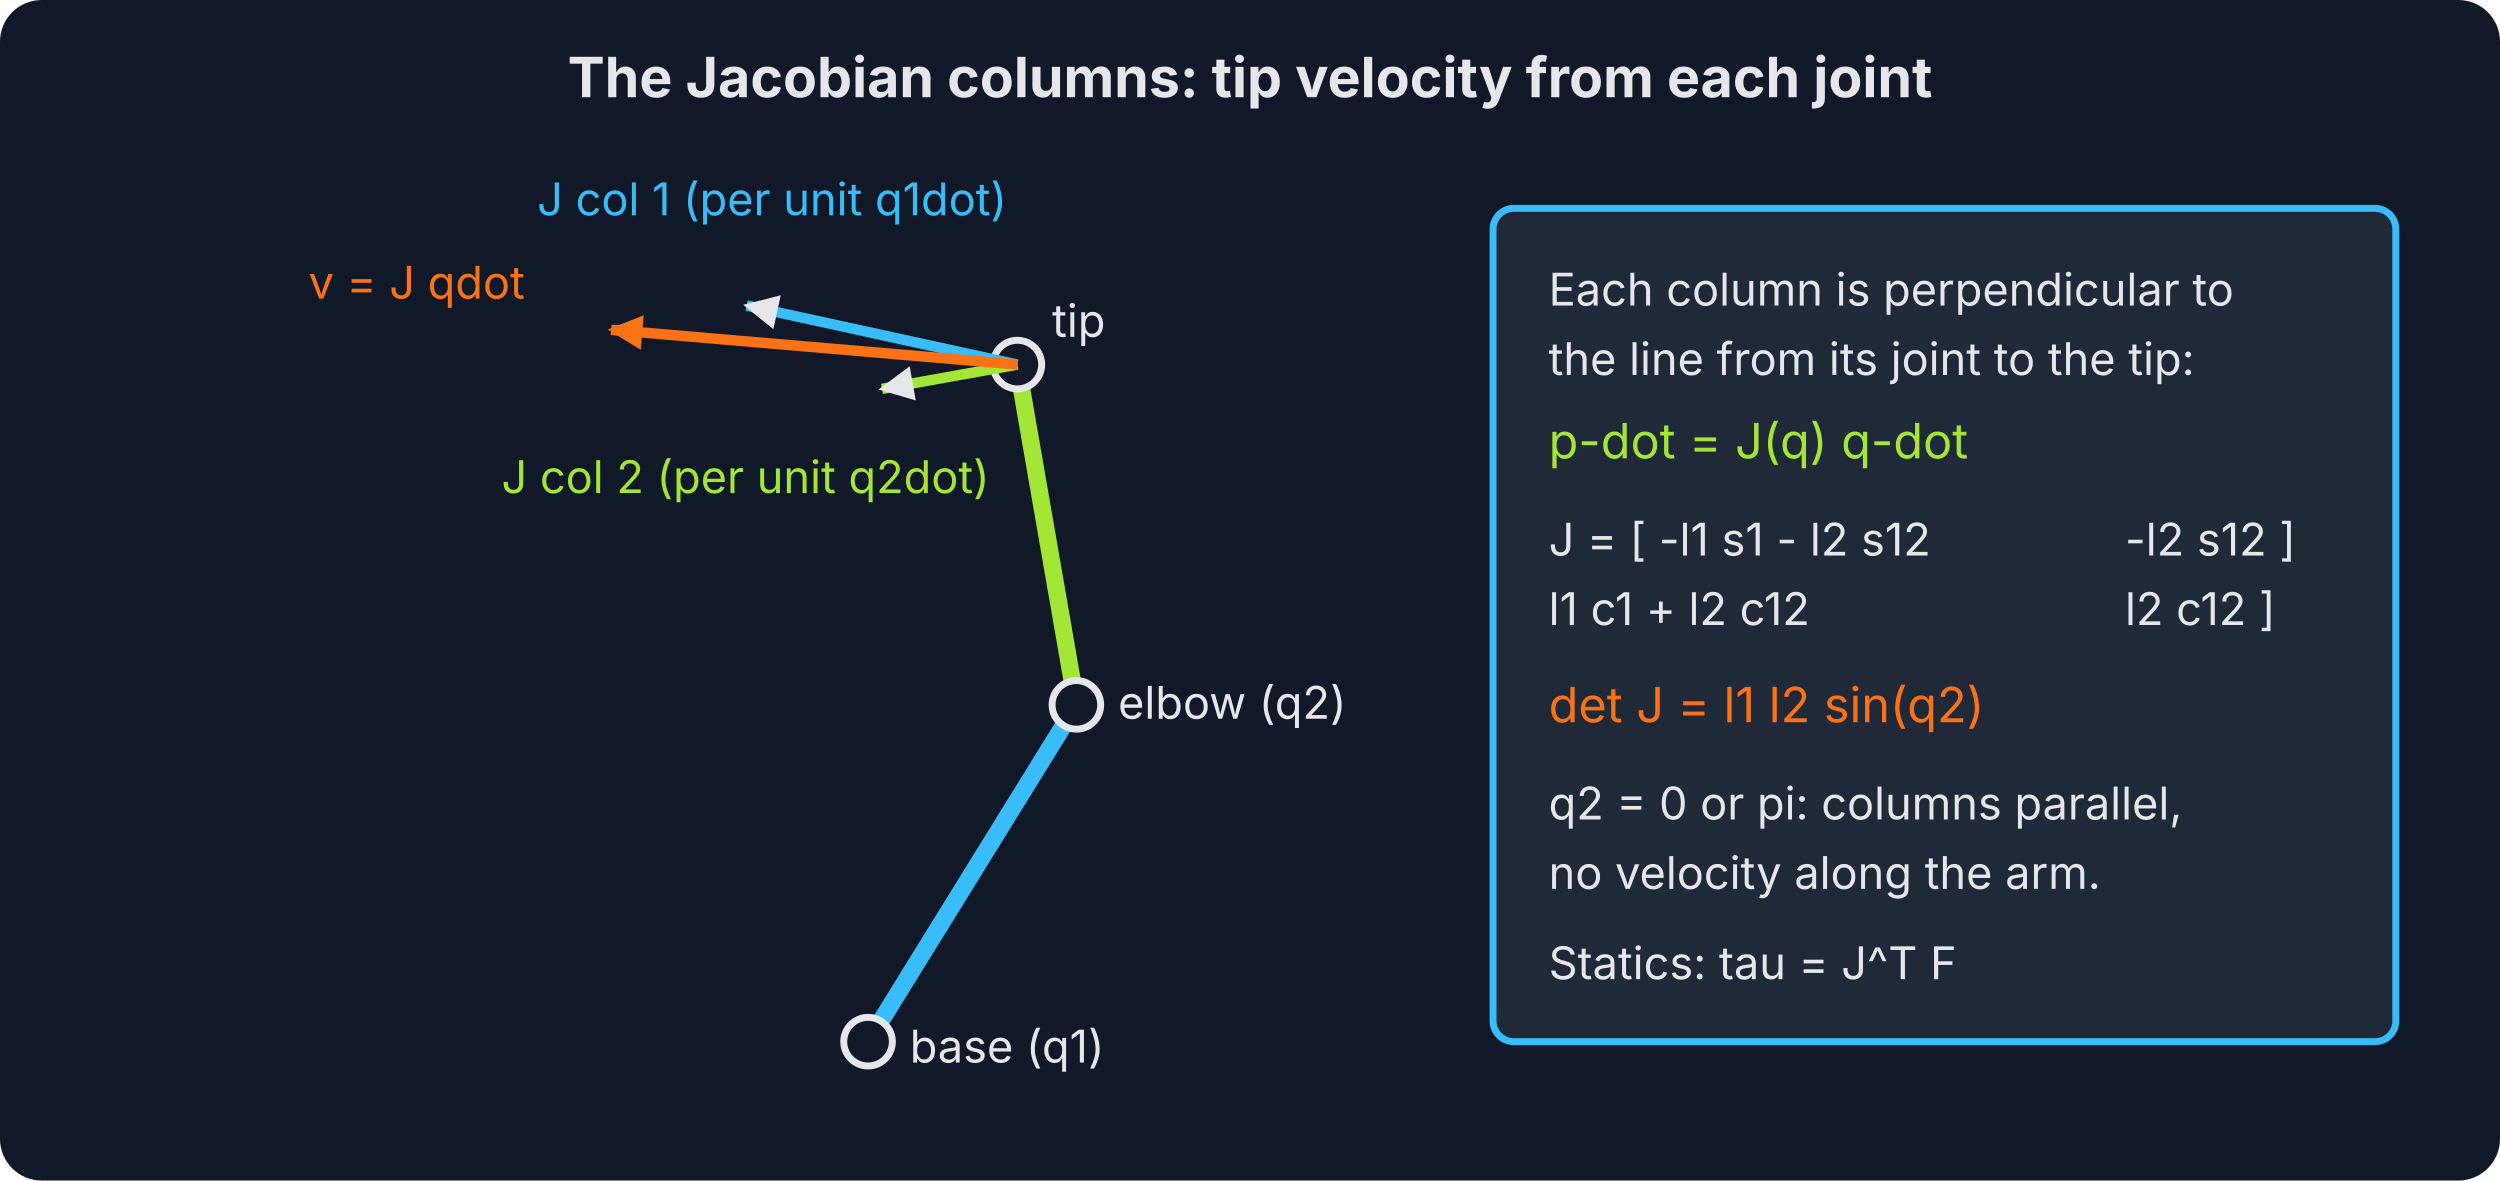
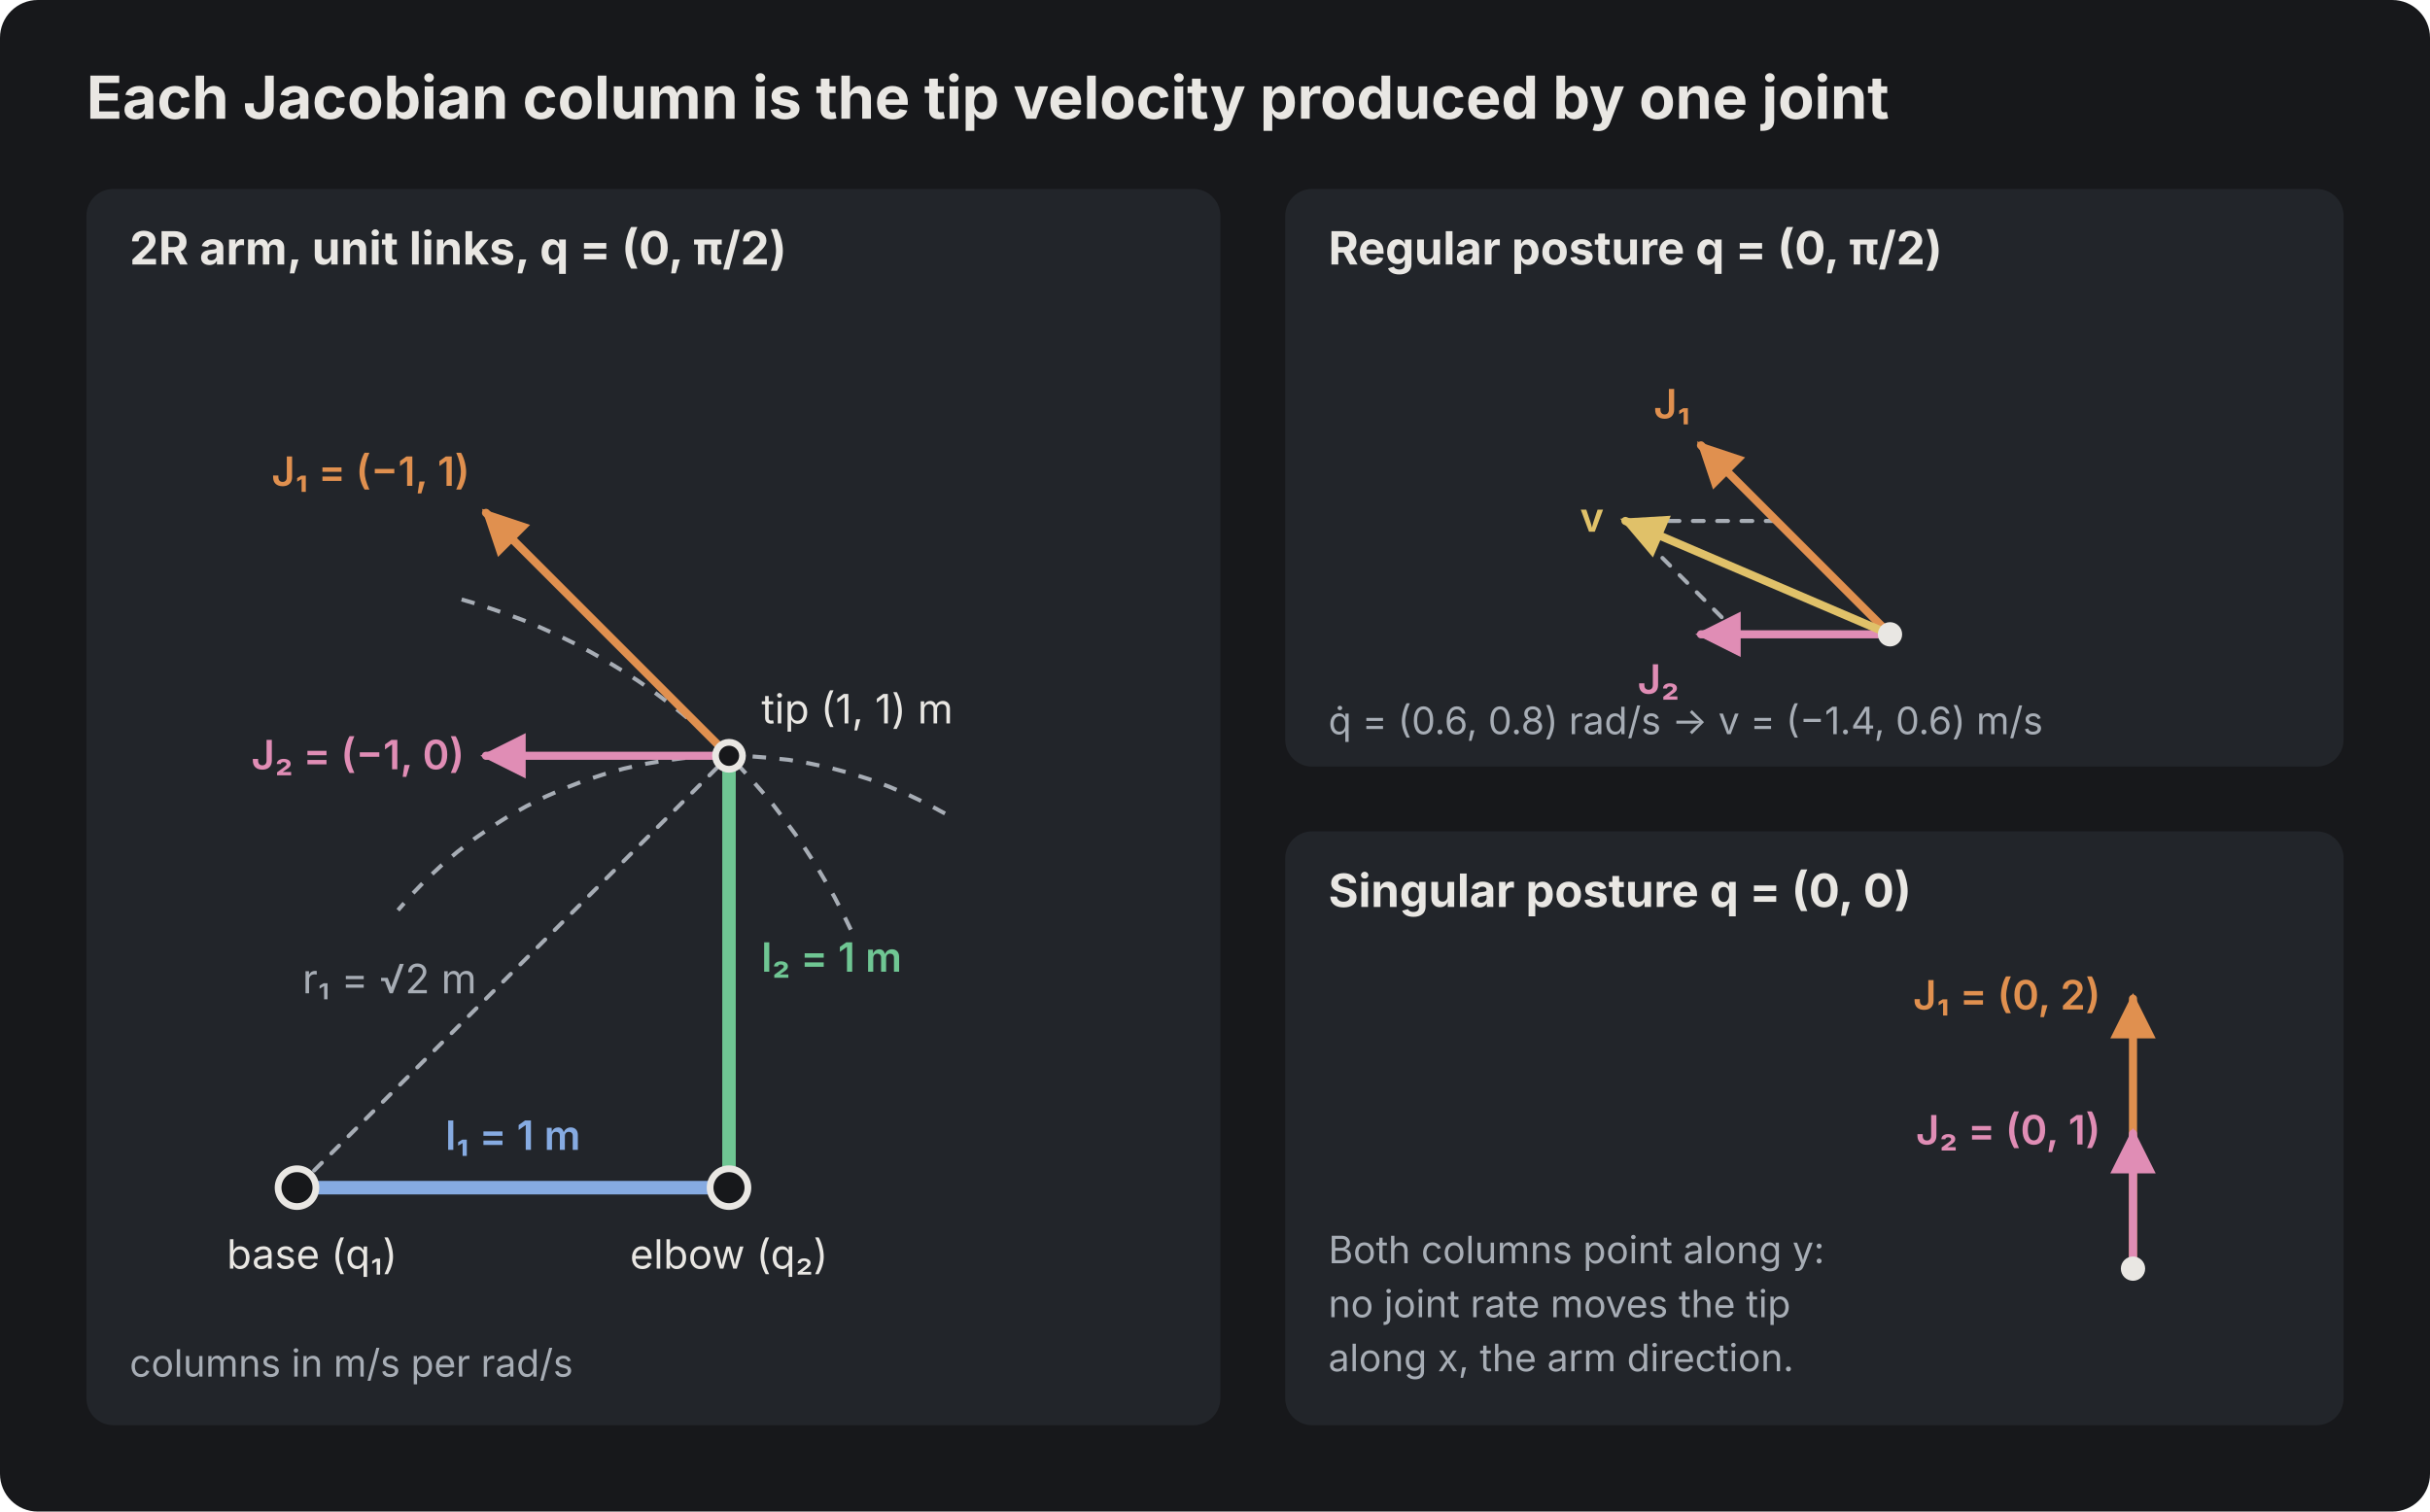
- <svg xmlns="http://www.w3.org/2000/svg" viewBox="0 0 720 340" font-family="Inter, Arial, sans-serif" font-size="14">
+ <svg xmlns="http://www.w3.org/2000/svg" viewBox="0 0 900 560" font-family="Inter, sans-serif">
  <defs>
-     <marker id="a" markerUnits="userSpaceOnUse" markerWidth="10" markerHeight="10" refX="9" refY="5" orient="auto">
-       <path d="M0,0 L10,5 L0,10 z" fill="#e5e7eb" />
+     <marker id="R061en-e08db5" viewBox="0 0 10 10" refX="8" refY="5" markerWidth="7" markerHeight="7" orient="auto-start-reverse">
+       <path d="M1 1 L9 5 L1 9 z" fill="#e08db5" />
    </marker>
-     <marker id="ao" markerUnits="userSpaceOnUse" markerWidth="10" markerHeight="10" refX="9" refY="5" orient="auto">
-       <path d="M0,0 L10,5 L0,10 z" fill="#f97316" />
+     <marker id="R061en-e0904f" viewBox="0 0 10 10" refX="8" refY="5" markerWidth="7" markerHeight="7" orient="auto-start-reverse">
+       <path d="M1 1 L9 5 L1 9 z" fill="#e0904f" />
+     </marker>
+     <marker id="R061en-e0c169" viewBox="0 0 10 10" refX="8" refY="5" markerWidth="7" markerHeight="7" orient="auto-start-reverse">
+       <path d="M1 1 L9 5 L1 9 z" fill="#e0c169" />
    </marker>
  </defs>
-   <rect width="720" height="340" fill="#111827" rx="12" />
-   <text x="360" y="28" fill="#e5e7eb" font-size="16" text-anchor="middle" font-weight="bold">The Jacobian columns: tip velocity from each joint</text>
-   <line x1="250" y1="300" x2="310" y2="203" stroke="#38bdf8" stroke-width="5" />
-   <line x1="310" y1="203" x2="293" y2="105" stroke="#a3e635" stroke-width="5" />
-   <circle cx="250" cy="300" r="7" fill="#111827" stroke="#e5e7eb" stroke-width="2" />
-   <circle cx="310" cy="203" r="7" fill="#111827" stroke="#e5e7eb" stroke-width="2" />
-   <circle cx="293" cy="105" r="7" fill="#111827" stroke="#e5e7eb" stroke-width="2" />
-   <text x="262" y="306" fill="#e5e7eb" font-size="13" text-anchor="start">base (q1)</text>
-   <text x="322" y="207" fill="#e5e7eb" font-size="13" text-anchor="start">elbow (q2)</text>
-   <text x="303" y="97" fill="#e5e7eb" font-size="13" text-anchor="start">tip</text>
-   <line x1="293" y1="105" x2="215" y2="88" stroke="#38bdf8" stroke-width="3" marker-end="url(#a)" />
-   <line x1="293" y1="105" x2="254" y2="112" stroke="#a3e635" stroke-width="3" marker-end="url(#a)" />
-   <line x1="293" y1="105" x2="176" y2="95" stroke="#f97316" stroke-width="3" marker-end="url(#ao)" />
-   <text x="290" y="62" fill="#38bdf8" font-size="13" text-anchor="end">J col 1 (per unit q1dot)</text>
-   <text x="285" y="142" fill="#a3e635" font-size="13" text-anchor="end">J col 2 (per unit q2dot)</text>
-   <text x="120" y="86" fill="#f97316" font-size="13" text-anchor="middle">v = J qdot</text>
-   <rect x="430" y="60" width="260" height="240" fill="#1f2937" stroke="#38bdf8" stroke-width="2" rx="6" />
-   <text x="446" y="88" fill="#e5e7eb" font-size="13" text-anchor="start">Each column is perpendicular to</text>
-   <text x="446" y="108" fill="#e5e7eb" font-size="13" text-anchor="start">the line from its joint to the tip:</text>
-   <text x="446" y="132" fill="#a3e635" font-size="14" text-anchor="start">p-dot = J(q) q-dot</text>
-   <text x="446" y="160" fill="#e5e7eb" font-size="13" text-anchor="start">J = [ -l1 s1 - l2 s12</text>
-   <text x="612" y="160" fill="#e5e7eb" font-size="13" text-anchor="start">-l2 s12 ]</text>
-   <text x="446" y="180" fill="#e5e7eb" font-size="13" text-anchor="start">      l1 c1 + l2 c12</text>
-   <text x="612" y="180" fill="#e5e7eb" font-size="13" text-anchor="start">l2 c12 ]</text>
-   <text x="446" y="208" fill="#f97316" font-size="14" text-anchor="start">det J = l1 l2 sin(q2)</text>
-   <text x="446" y="236" fill="#e5e7eb" font-size="13" text-anchor="start">q2 = 0 or pi: columns parallel,</text>
-   <text x="446" y="256" fill="#e5e7eb" font-size="13" text-anchor="start">no velocity along the arm.</text>
-   <text x="446" y="282" fill="#e5e7eb" font-size="13" text-anchor="start">Statics: tau = J^T F</text>
+   <rect width="900" height="560" rx="14" fill="#17181b" />
+   <text x="32" y="44" font-size="22" fill="#e9e7e3" font-weight="700">Each Jacobian column is the tip velocity produced by one joint</text>
+   <rect x="32" y="70" width="420" height="458" rx="10" fill="#22252a" stroke="none" stroke-width="1.5" />
+   <rect x="476" y="70" width="392" height="214" rx="10" fill="#22252a" stroke="none" stroke-width="1.5" />
+   <rect x="476" y="308" width="392" height="220" rx="10" fill="#22252a" stroke="none" stroke-width="1.5" />
+   <text x="48" y="98" font-size="17" fill="#e9e7e3" font-weight="700">2R arm, unit links, q = (0, π/2)</text>
+   <path d="M315.1,344.4 L312.1,338.2 L309.0,332.2 L305.6,326.3 L302.1,320.4 L298.4,314.7 L294.6,309.1 L290.5,303.6 L286.4,298.2 L282.0,293.0 L277.5,287.9 L272.9,282.9 L268.1,278.1 L263.1,273.4 L258.0,268.9 L252.8,264.5 L247.5,260.3 L242.0,256.2 L236.4,252.3 L230.7,248.6 L224.9,245.1 L219.0,241.7 L213.0,238.5 L206.9,235.5 L200.7,232.7 L194.4,230.0 L188.0,227.6 L181.6,225.4 L175.1,223.3 L168.6,221.4" fill="none" stroke="#a7adb5" stroke-width="1.5" stroke-dasharray="5 5" stroke-linejoin="round" />
+   <path d="M350.0,301.4 L343.2,297.7 L336.3,294.4 L329.2,291.4 L322.0,288.7 L314.7,286.4 L307.2,284.4 L299.7,282.8 L292.1,281.5 L284.4,280.7 L276.7,280.1 L269.0,280.0 L261.3,280.2 L253.7,280.8 L246.0,281.8 L238.4,283.1 L230.9,284.8 L223.5,286.9 L216.2,289.3 L209.0,292.1 L201.9,295.2 L195.1,298.6 L188.3,302.4 L181.8,306.5 L175.5,310.9 L169.4,315.6 L163.5,320.6 L157.9,325.8 L152.5,331.4 L147.4,337.2" fill="none" stroke="#a7adb5" stroke-width="1.5" stroke-dasharray="5 5" stroke-linejoin="round" />
+   <line x1="110.0" y1="440.0" x2="270.0" y2="280.0" stroke="#a7adb5" stroke-width="1.5" stroke-linecap="round" stroke-dasharray="4 5" />
+   <line x1="110.0" y1="440.0" x2="270.0" y2="440.0" stroke="#86abe2" stroke-width="5" stroke-linecap="round" />
+   <line x1="270.0" y1="440.0" x2="270.0" y2="280.0" stroke="#6fc693" stroke-width="5" stroke-linecap="round" />
+   <line x1="270.0" y1="280.0" x2="180.0" y2="190.0" stroke="#e0904f" stroke-width="3" stroke-linecap="round" marker-end="url(#R061en-e0904f)" />
+   <line x1="270.0" y1="280.0" x2="180.0" y2="280.0" stroke="#e08db5" stroke-width="3" stroke-linecap="round" marker-end="url(#R061en-e08db5)" />
+   <circle cx="110.0" cy="440.0" r="7.0" fill="#17181b" stroke="#e9e7e3" stroke-width="2.5" />
+   <circle cx="270.0" cy="440.0" r="7.0" fill="#17181b" stroke="#e9e7e3" stroke-width="2.5" />
+   <circle cx="270.0" cy="280.0" r="5.0" fill="#17181b" stroke="#e9e7e3" stroke-width="2.5" />
+   <text x="174" y="180" font-size="15" fill="#e0904f" font-weight="600" text-anchor="end">J₁ = (−1, 1)</text>
+   <text x="172" y="285" font-size="15" fill="#e08db5" font-weight="600" text-anchor="end">J₂ = (−1, 0)</text>
+   <text x="282" y="268" font-size="15" fill="#e9e7e3">tip (1, 1) m</text>
+   <text x="84" y="470" font-size="15" fill="#e9e7e3">base (q₁)</text>
+   <text x="270" y="470" font-size="15" fill="#e9e7e3" text-anchor="middle">elbow (q₂)</text>
+   <text x="190" y="426" font-size="15" fill="#86abe2" font-weight="600" text-anchor="middle">l₁ = 1 m</text>
+   <text x="282" y="360" font-size="15" fill="#6fc693" font-weight="600">l₂ = 1 m</text>
+   <text x="112" y="368" font-size="15" fill="#a7adb5">r₁ = √2 m</text>
+   <text x="48" y="510" font-size="14" fill="#a7adb5">columns in m/s per rad/s</text>
+   <text x="492" y="98" font-size="17" fill="#e9e7e3" font-weight="700">Regular posture q = (0, π/2)</text>
+   <line x1="658.0" y1="193.0" x2="602.0" y2="193.0" stroke="#a7adb5" stroke-width="1.5" stroke-linecap="round" stroke-dasharray="4 5" />
+   <line x1="644.0" y1="235.0" x2="602.0" y2="193.0" stroke="#a7adb5" stroke-width="1.5" stroke-linecap="round" stroke-dasharray="4 5" />
+   <line x1="700.0" y1="235.0" x2="630.0" y2="165.0" stroke="#e0904f" stroke-width="3" stroke-linecap="round" marker-end="url(#R061en-e0904f)" />
+   <line x1="700.0" y1="235.0" x2="630.0" y2="235.0" stroke="#e08db5" stroke-width="3" stroke-linecap="round" marker-end="url(#R061en-e08db5)" />
+   <line x1="700.0" y1="235.0" x2="602.0" y2="193.0" stroke="#e0c169" stroke-width="3" stroke-linecap="round" marker-end="url(#R061en-e0c169)" />
+   <circle cx="700.0" cy="235.0" r="4.0" fill="#e9e7e3" stroke="#e9e7e3" stroke-width="1" />
+   <text x="626" y="155" font-size="15" fill="#e0904f" font-weight="600" text-anchor="end">J₁</text>
+   <text x="622" y="257" font-size="15" fill="#e08db5" font-weight="600" text-anchor="end">J₂</text>
+   <text x="594" y="197" font-size="15" fill="#e0c169" font-weight="600" text-anchor="end">v</text>
+   <text x="492" y="272" font-size="14" fill="#a7adb5">q̇ = (0.6, 0.8) rad/s → v = (−1.4, 0.6) m/s</text>
+   <text x="492" y="336" font-size="17" fill="#e9e7e3" font-weight="700">Singular posture q = (0, 0)</text>
+   <line x1="790.0" y1="470.0" x2="790.0" y2="370.0" stroke="#e0904f" stroke-width="3" stroke-linecap="round" marker-end="url(#R061en-e0904f)" />
+   <line x1="790.0" y1="470.0" x2="790.0" y2="420.0" stroke="#e08db5" stroke-width="3" stroke-linecap="round" marker-end="url(#R061en-e08db5)" />
+   <circle cx="790.0" cy="470.0" r="4.0" fill="#e9e7e3" stroke="#e9e7e3" stroke-width="1" />
+   <text x="778" y="374" font-size="15" fill="#e0904f" font-weight="600" text-anchor="end">J₁ = (0, 2)</text>
+   <text x="778" y="424" font-size="15" fill="#e08db5" font-weight="600" text-anchor="end">J₂ = (0, 1)</text>
+   <text x="492" y="468" font-size="14" fill="#a7adb5">Both columns point along y:</text>
+   <text x="492" y="488" font-size="14" fill="#a7adb5">no joint rate moves the tip</text>
+   <text x="492" y="508" font-size="14" fill="#a7adb5">along x, the arm direction.</text>
</svg>
